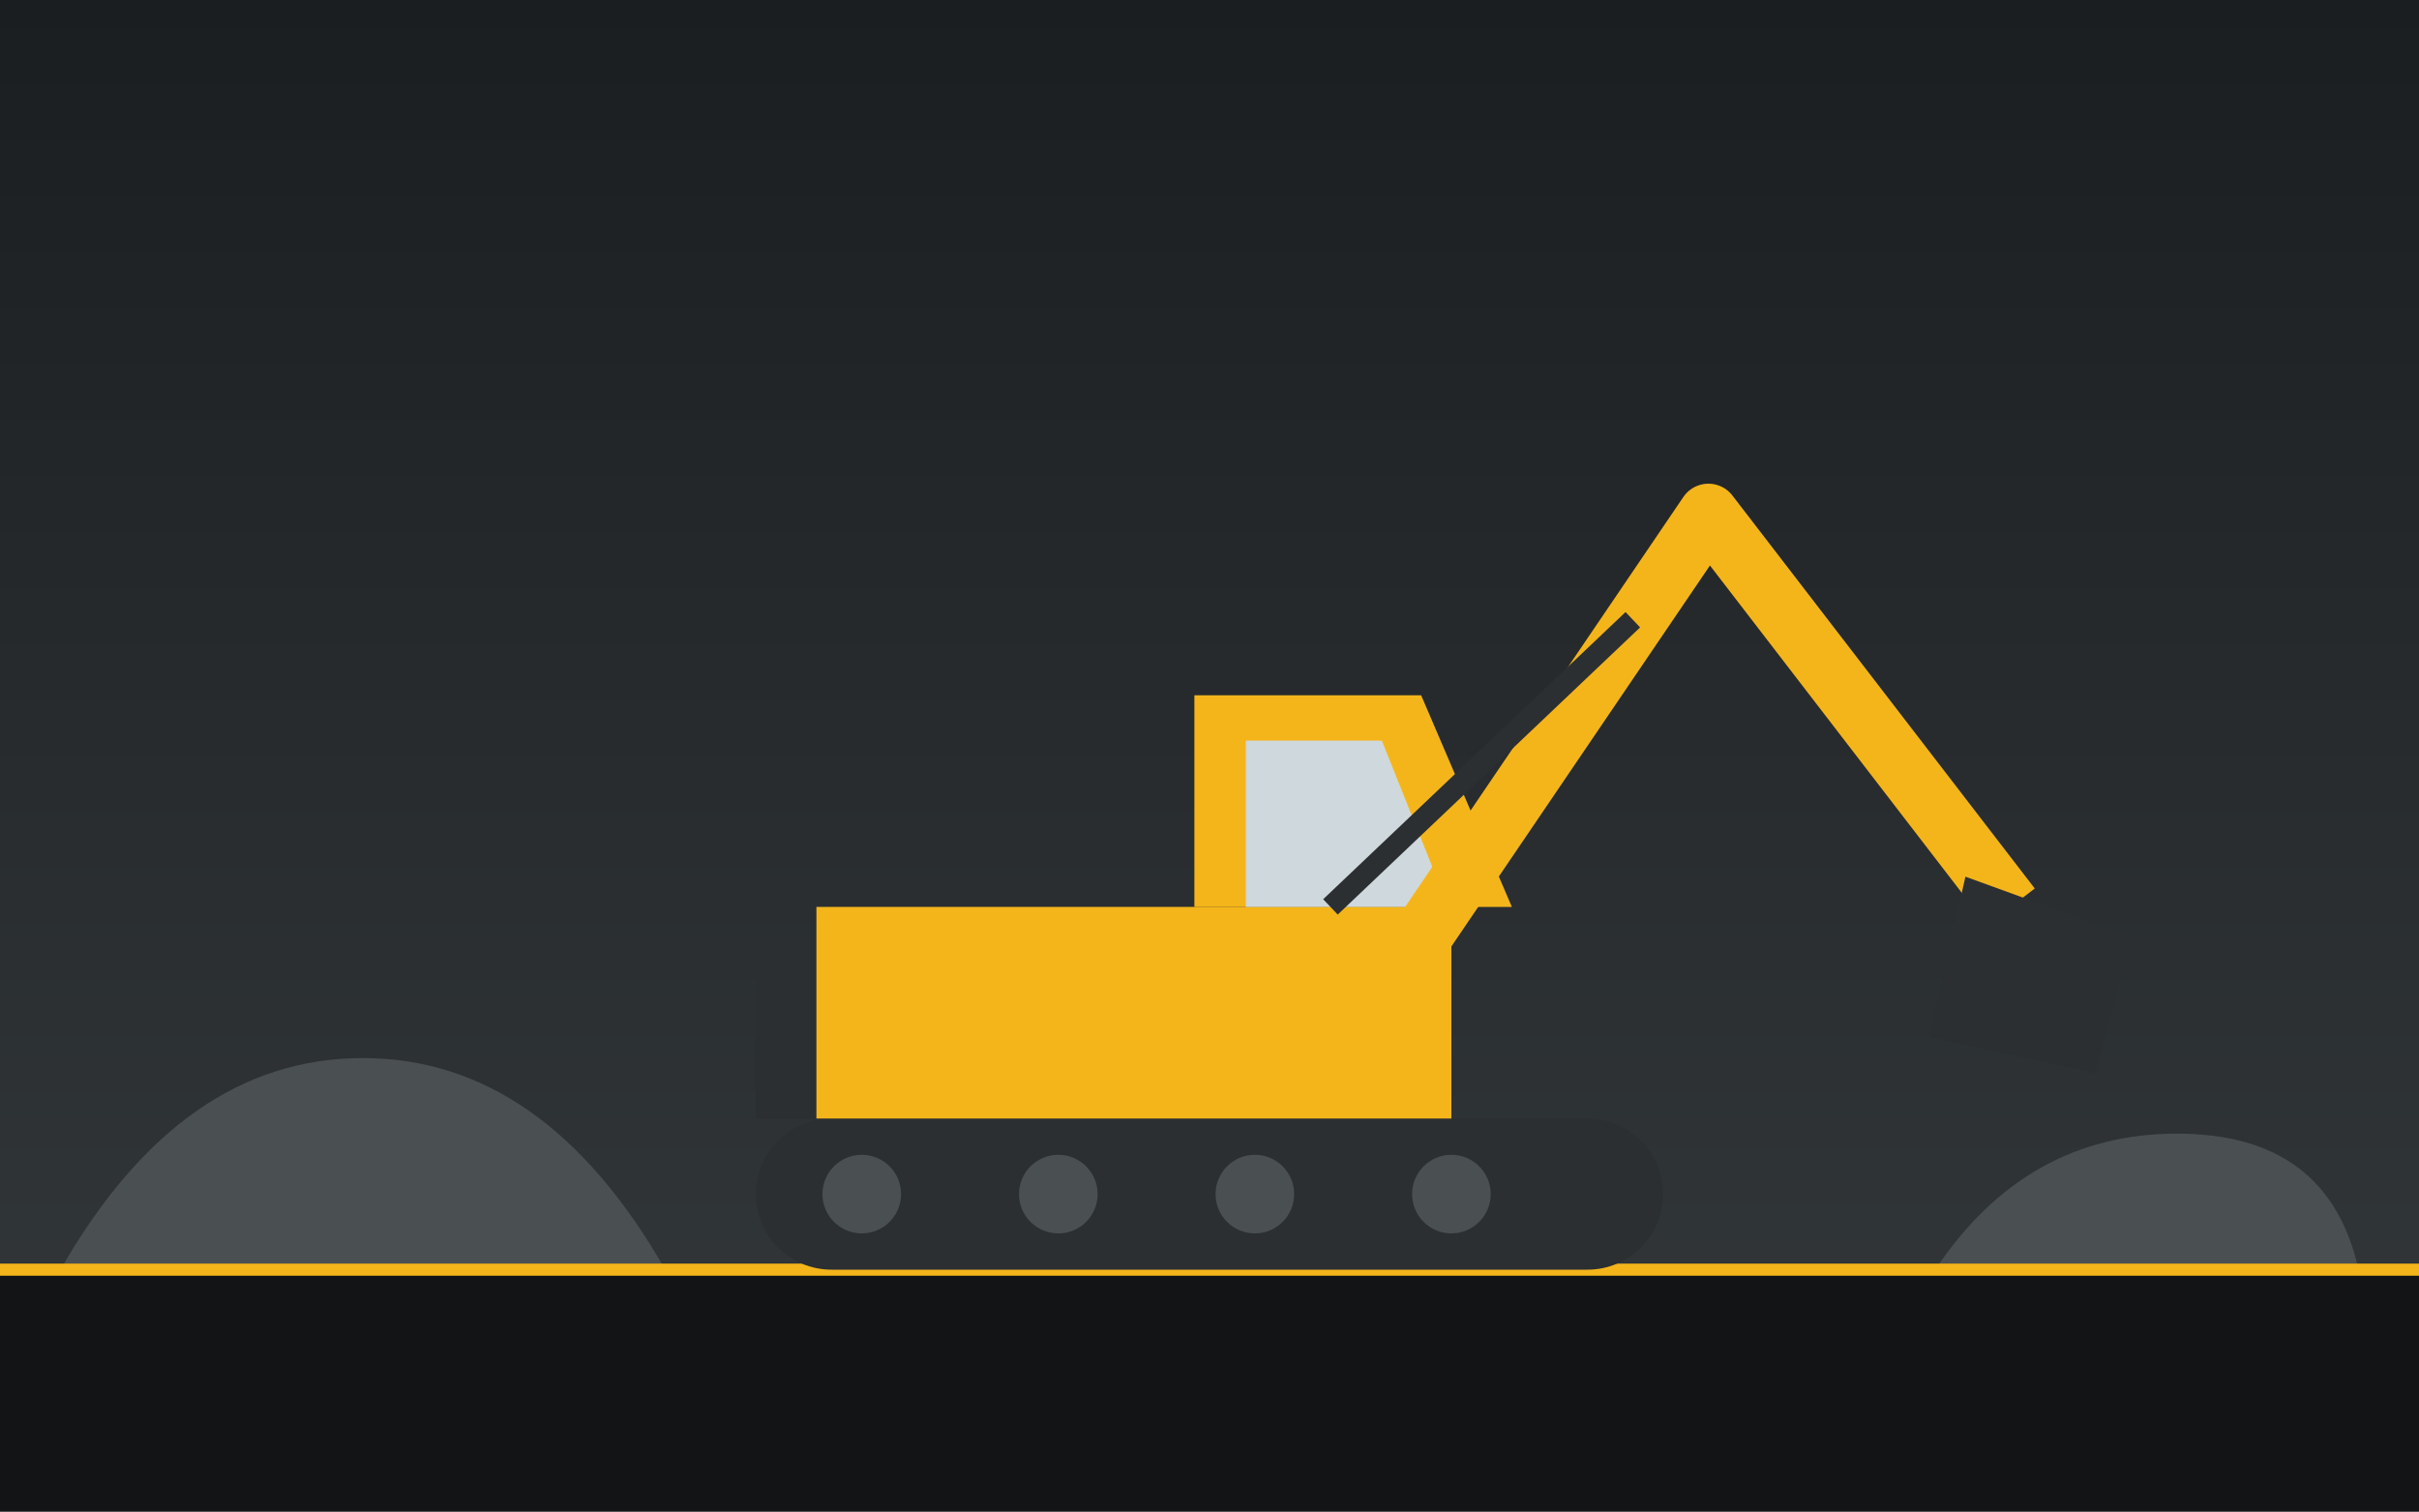
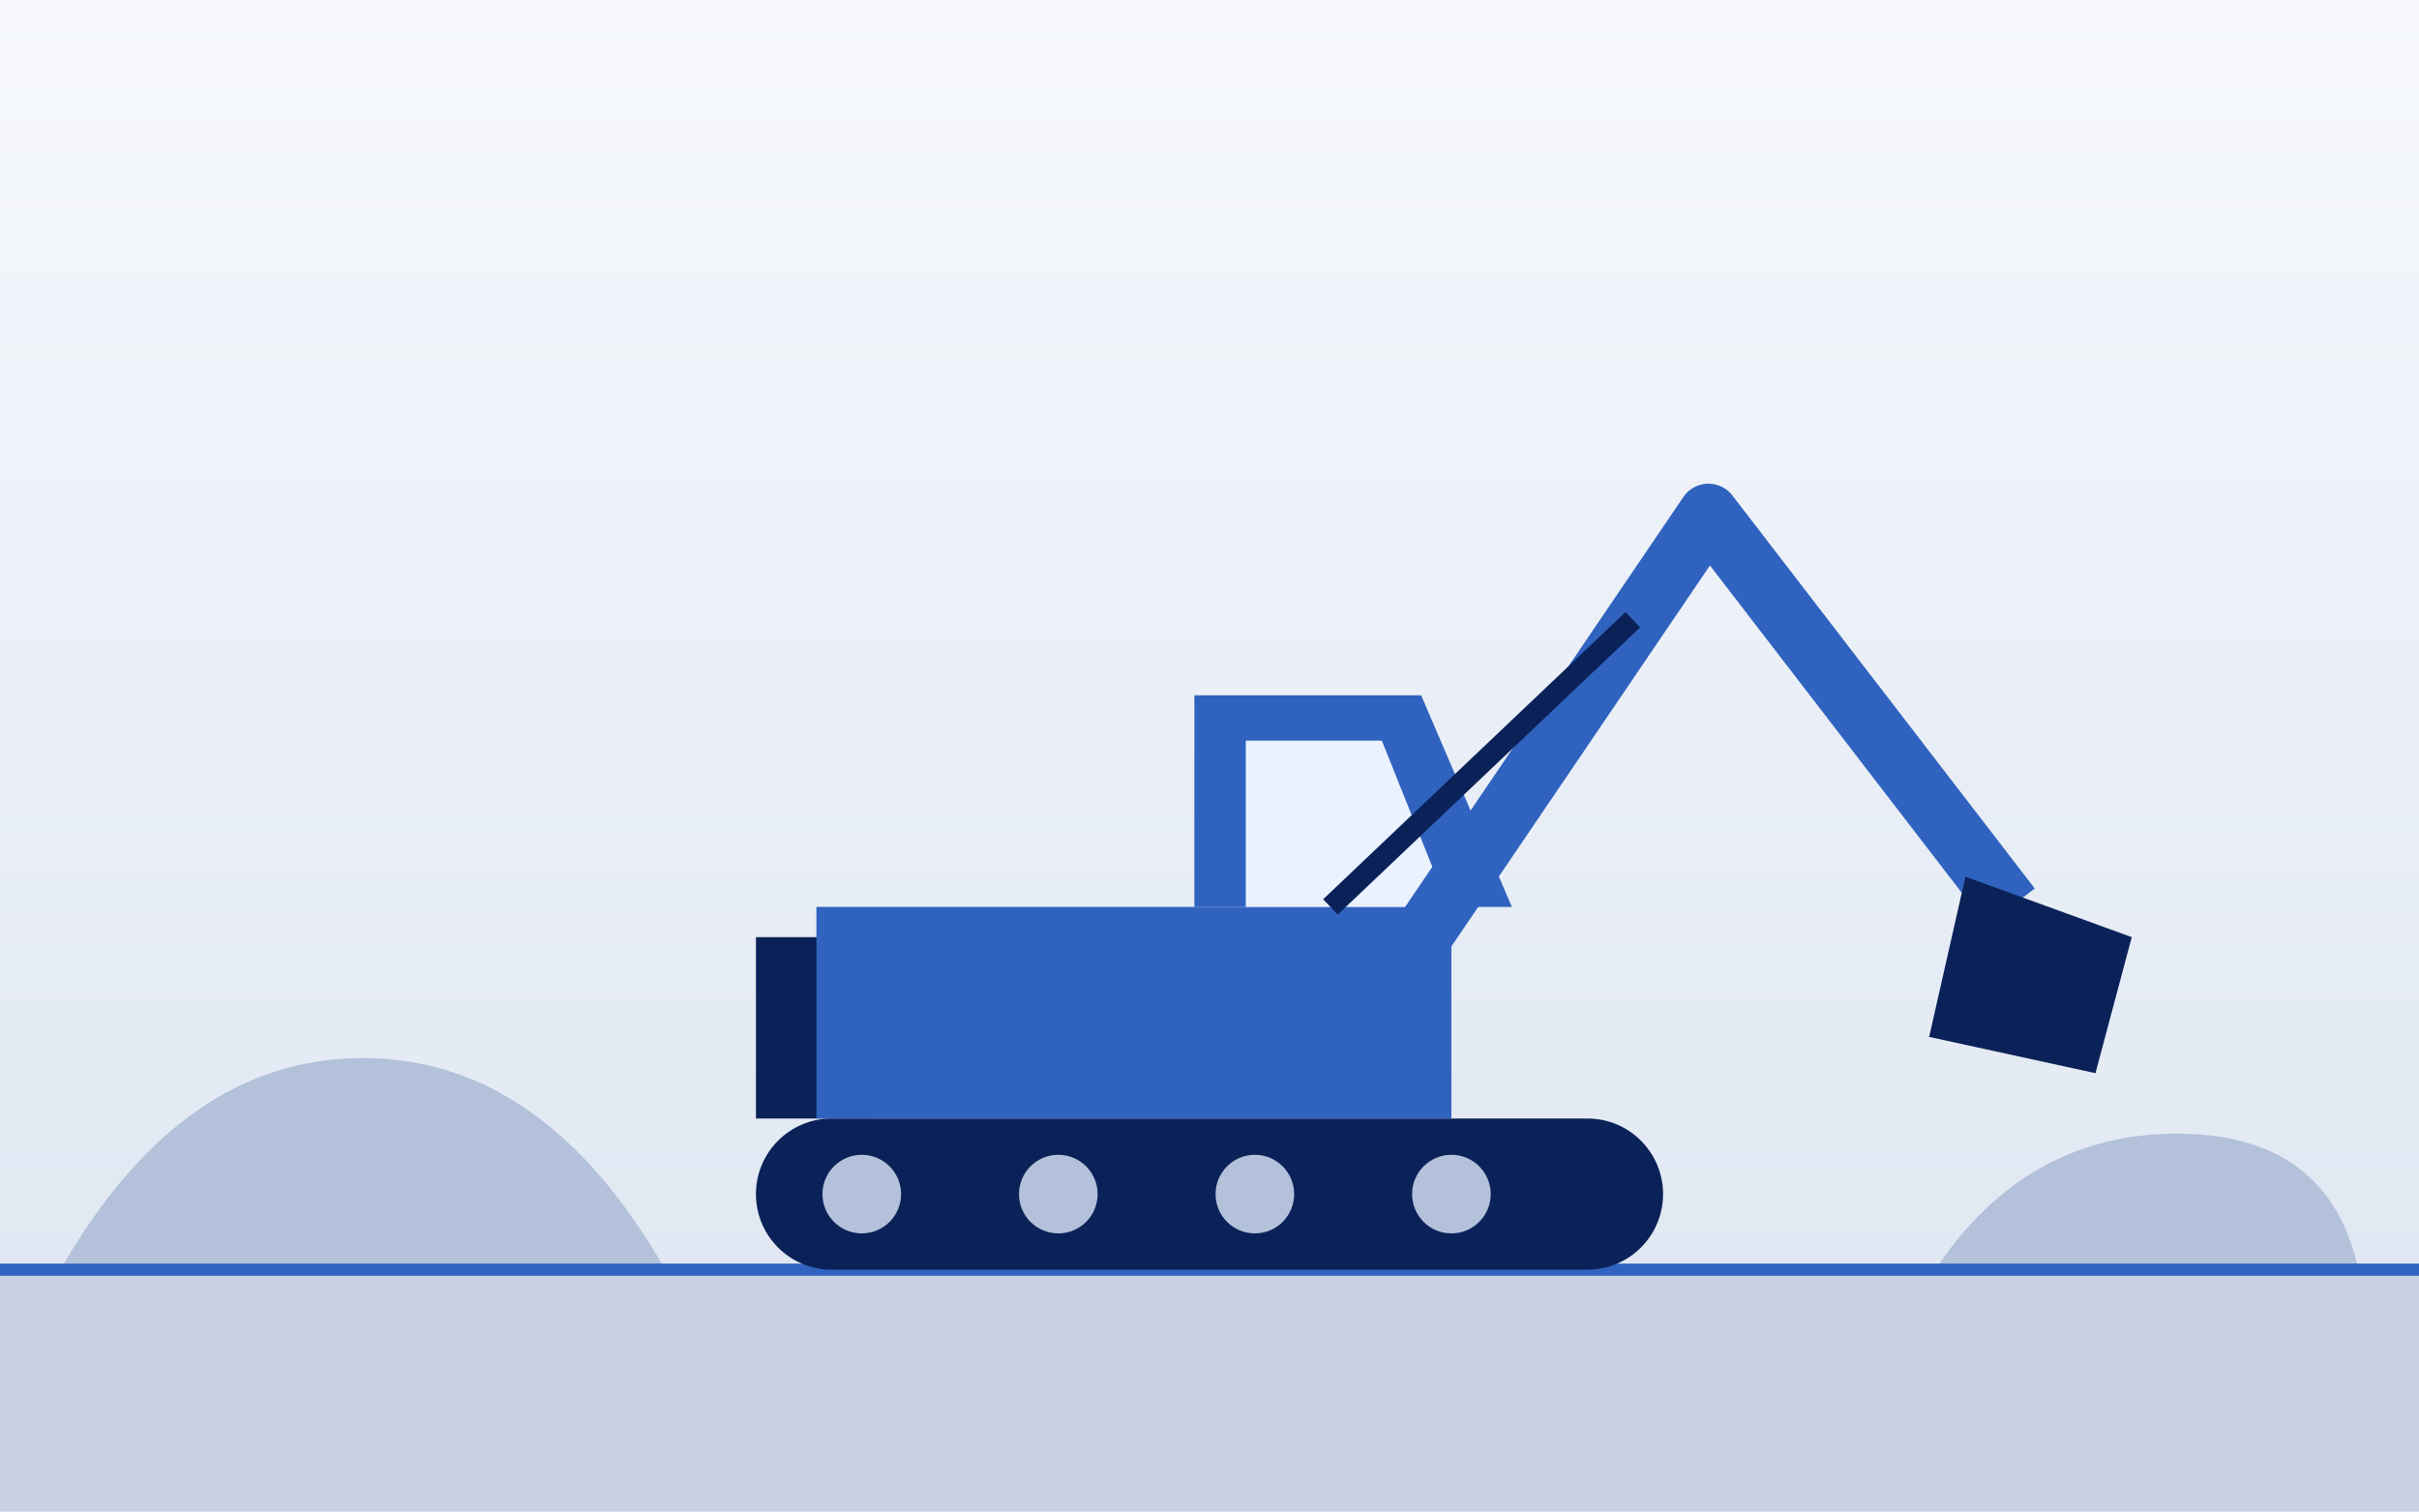
<svg xmlns="http://www.w3.org/2000/svg" viewBox="0 0 800 500" preserveAspectRatio="xMidYMid slice">
  <defs>
    <linearGradient id="c" x1="0" y1="0" x2="0" y2="1">
-       <stop offset="0" stop-color="#1b1e20" />
-       <stop offset="1" stop-color="#34393c" />
+       <stop offset="0" stop-color="#f6f8fc" />
+       <stop offset="1" stop-color="#dde5f1" />
    </linearGradient>
  </defs>
  <rect width="800" height="500" fill="url(#c)" />
-   <path d="M20 420q40-70 100-70t100 70z" fill="#4a4f52" />
-   <path d="M640 420q30-45 80-45t60 45z" fill="#4a4f52" />
-   <rect y="420" width="800" height="80" fill="#121416" />
-   <rect y="418" width="800" height="4" fill="#f4b51b" />
+   <path d="M20 420q40-70 100-70t100 70z" fill="#b4c1da" />
+   <path d="M640 420q30-45 80-45t60 45z" fill="#b4c1da" />
+   <rect y="420" width="800" height="80" fill="#c9d2e3" />
+   <rect y="418" width="800" height="4" fill="#2f63bf" />
  <g>
-     <rect x="250" y="370" width="300" height="50" rx="25" fill="#2b2f32" />
-     <g fill="#4a4f52">
+     <rect x="250" y="370" width="300" height="50" rx="25" fill="#0b2259" />
+     <g fill="#b4c1da">
      <circle cx="285" cy="395" r="13" />
      <circle cx="350" cy="395" r="13" />
      <circle cx="415" cy="395" r="13" />
      <circle cx="480" cy="395" r="13" />
    </g>
-     <rect x="250" y="310" width="40" height="60" fill="#2b2f32" />
-     <rect x="270" y="300" width="210" height="70" fill="#f4b51b" />
-     <path d="M395 300V230h75l30 70z" fill="#f4b51b" />
-     <path d="M412 300v-55h45l22 55z" fill="#cfd8dc" />
-     <polyline points="470,310 565,170 665,300" fill="none" stroke="#f4b51b" stroke-width="20" stroke-linejoin="round" />
-     <line x1="440" y1="300" x2="540" y2="205" stroke="#2b2f32" stroke-width="7" />
-     <path d="M650 290l55 20-12 45-55-12z" fill="#2b2f32" />
+     <rect x="250" y="310" width="40" height="60" fill="#0b2259" />
+     <rect x="270" y="300" width="210" height="70" fill="#2f63bf" />
+     <path d="M395 300V230h75l30 70z" fill="#2f63bf" />
+     <path d="M412 300v-55h45l22 55z" fill="#eaf1ff" />
+     <polyline points="470,310 565,170 665,300" fill="none" stroke="#2f63bf" stroke-width="20" stroke-linejoin="round" />
+     <line x1="440" y1="300" x2="540" y2="205" stroke="#0b2259" stroke-width="7" />
+     <path d="M650 290l55 20-12 45-55-12z" fill="#0b2259" />
  </g>
</svg>
